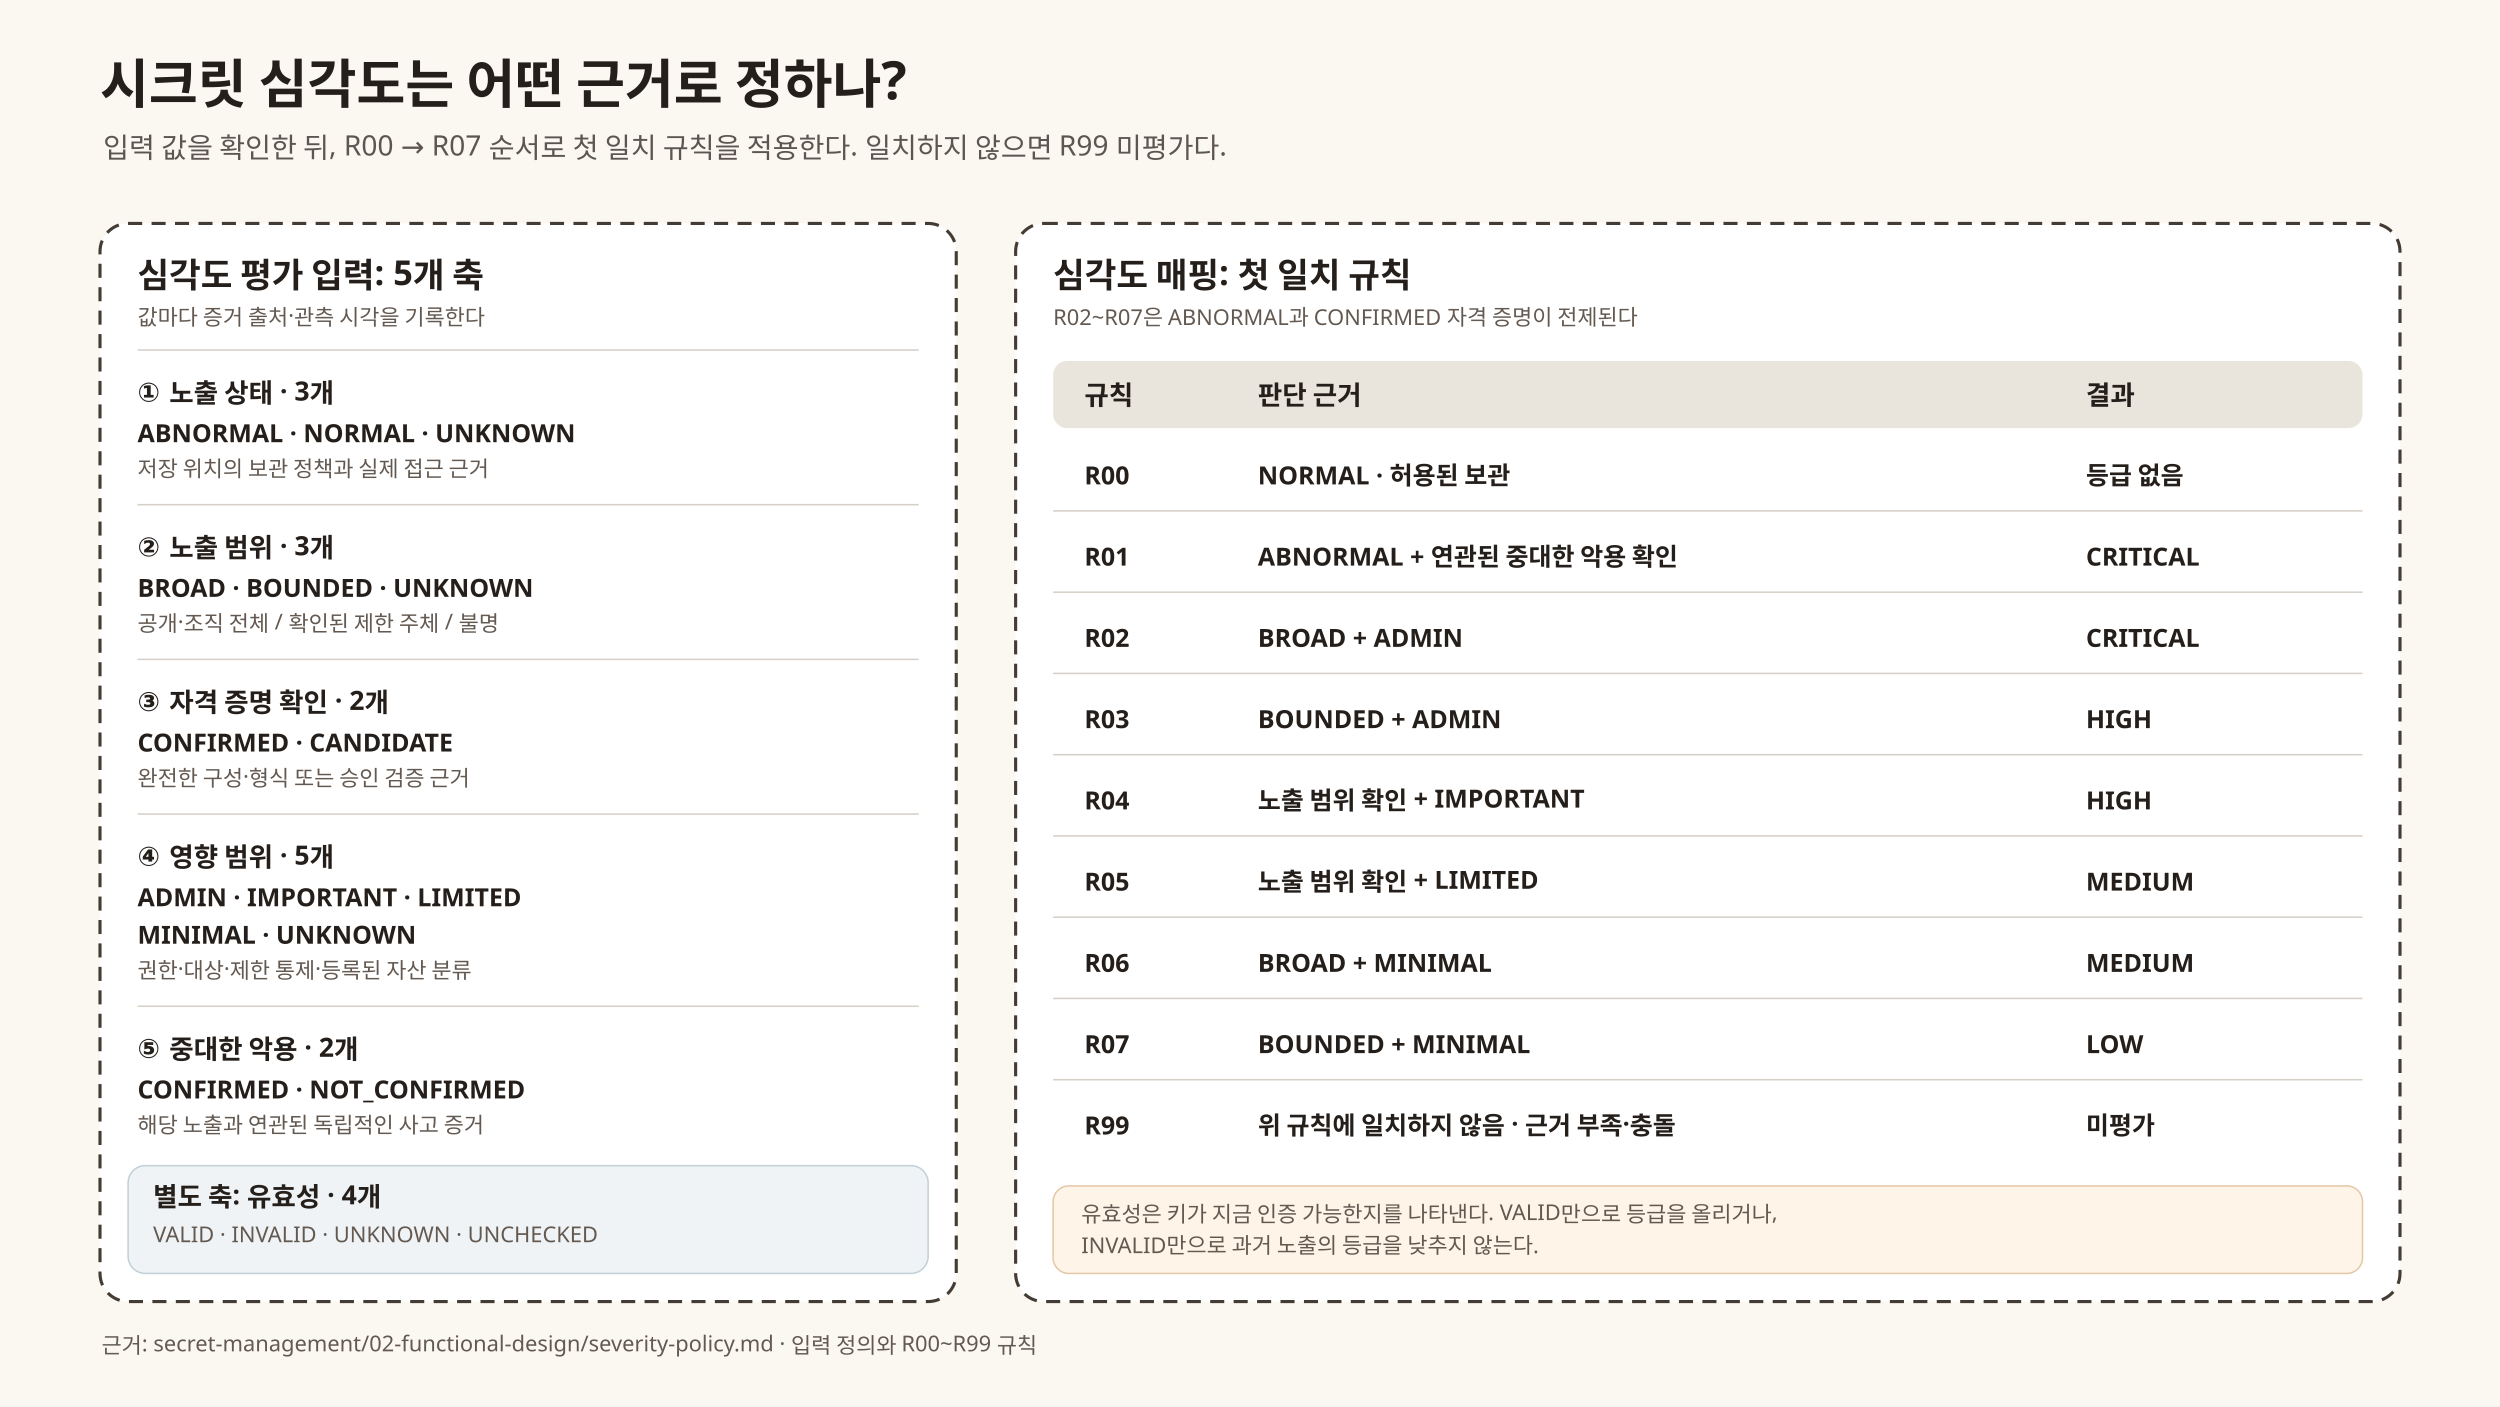
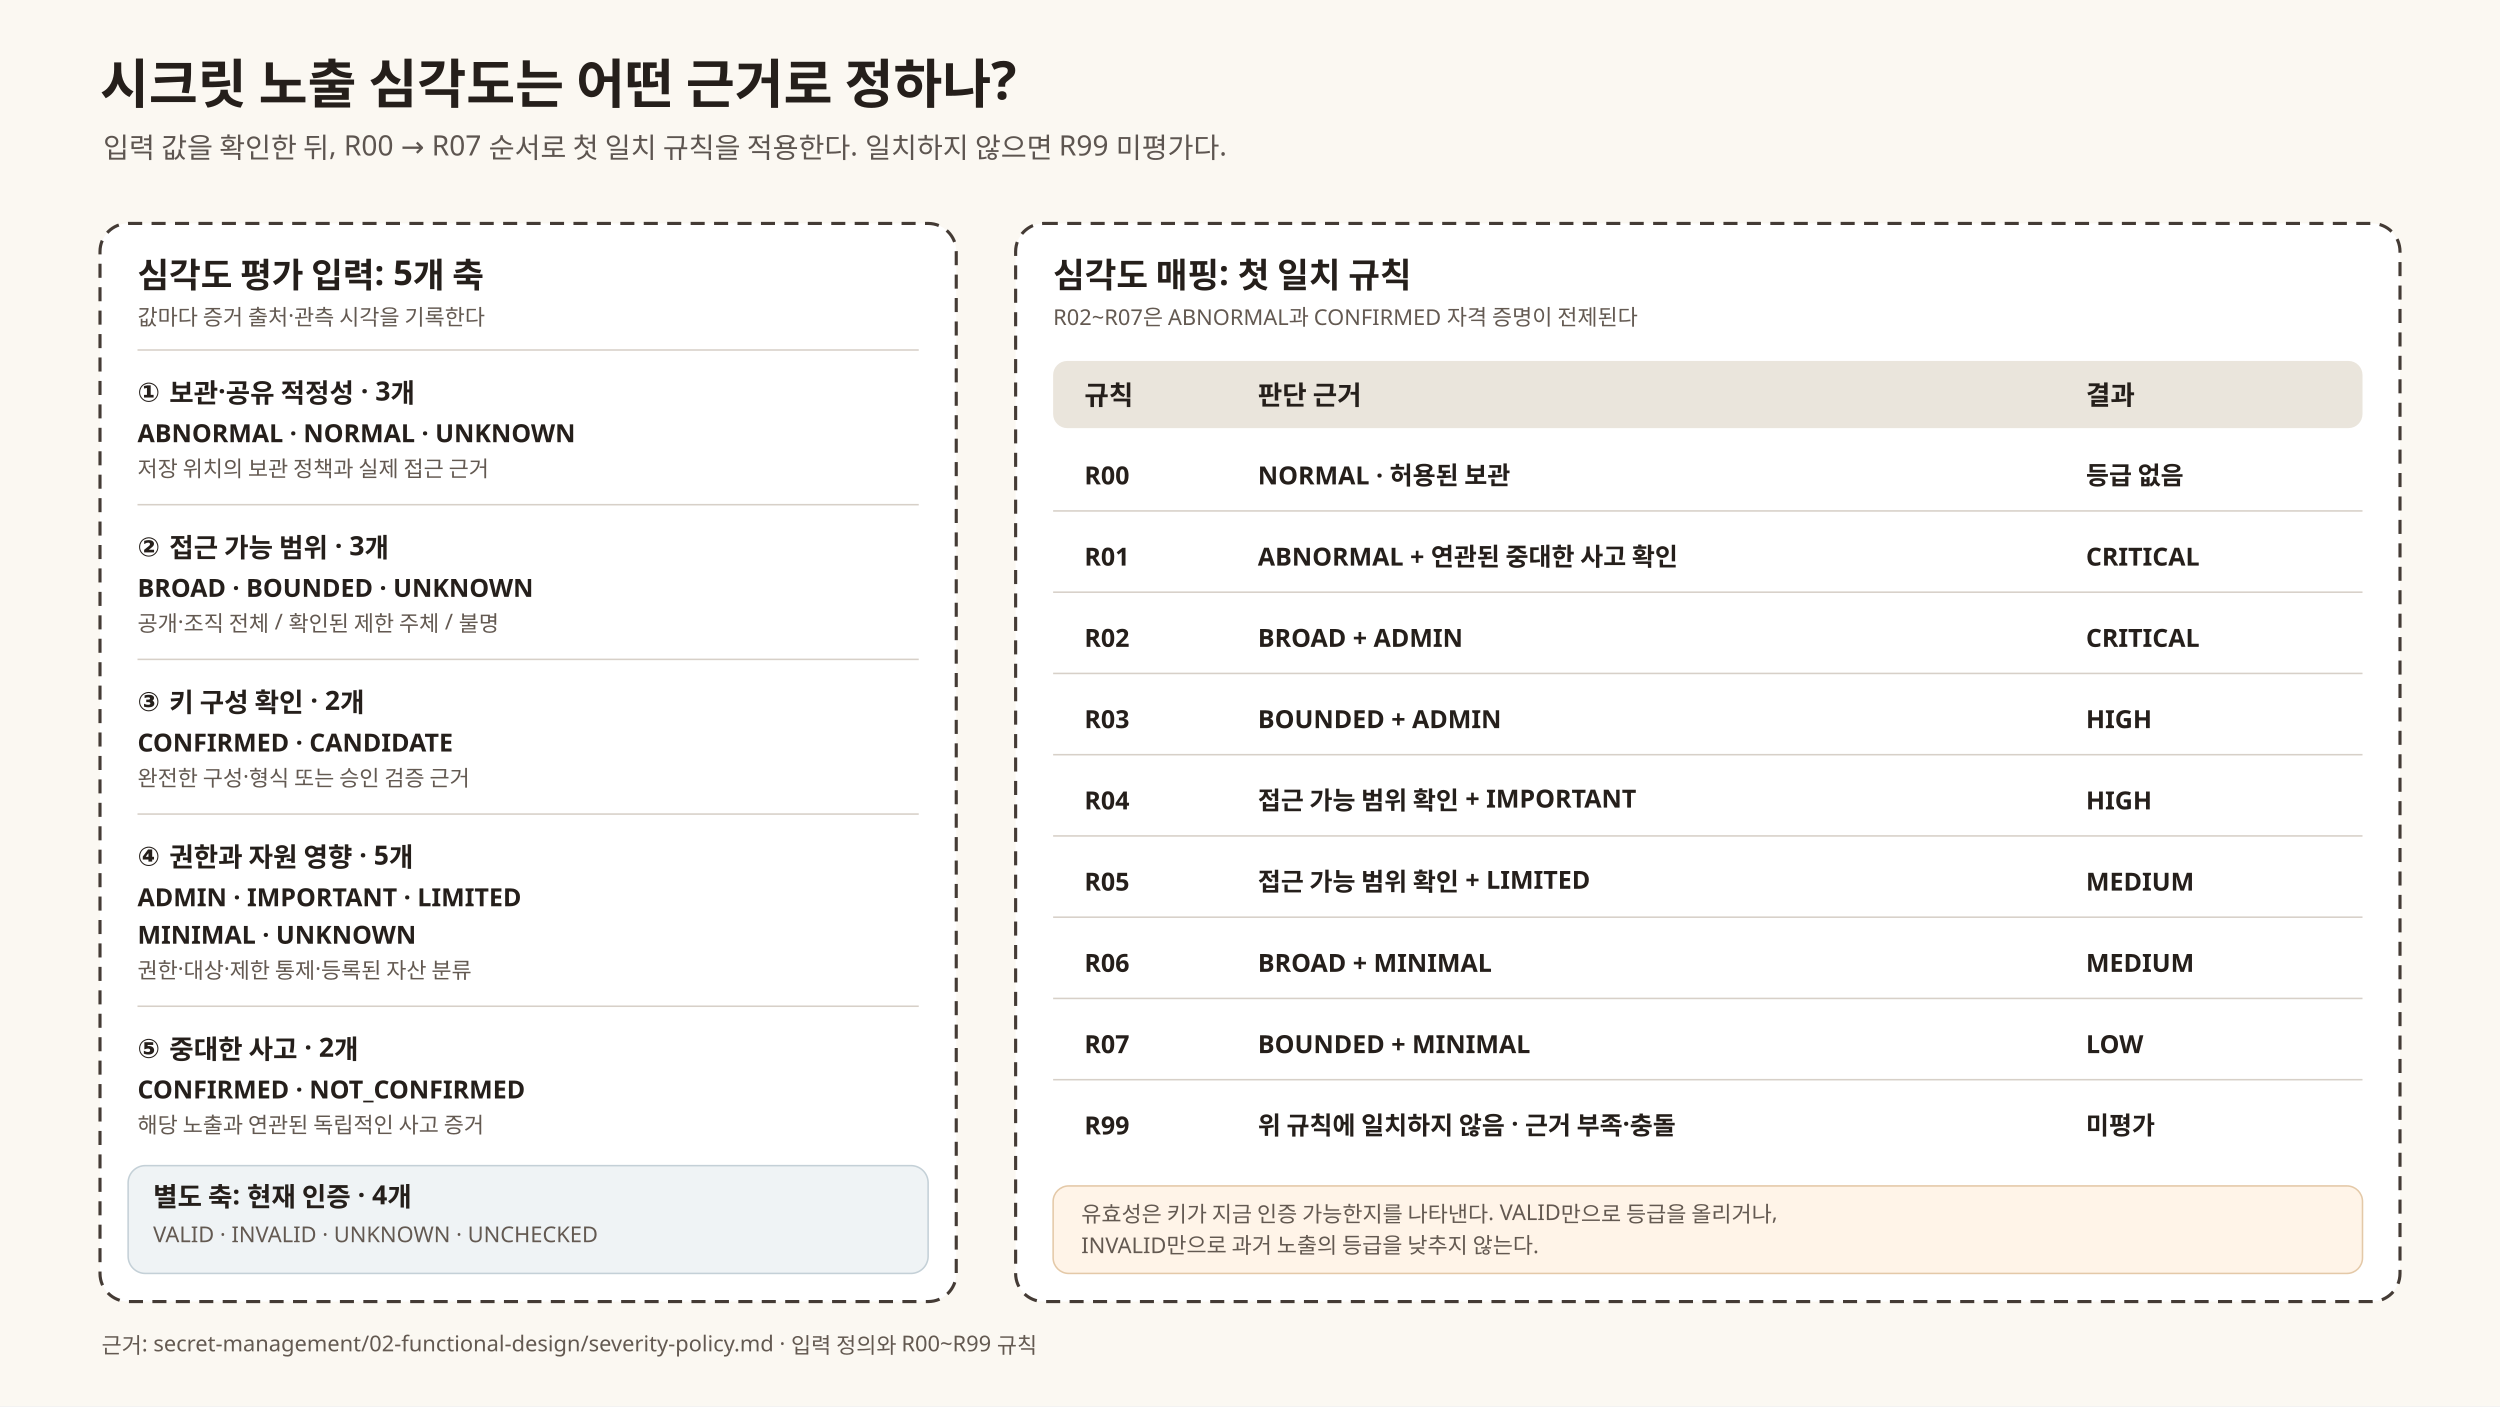
<svg xmlns="http://www.w3.org/2000/svg" width="1600" height="900" viewBox="0 0 1600 900" role="img" aria-labelledby="title desc">
  <defs>
    <style>
      text{font-family:'Noto Sans KR','Malgun Gothic',sans-serif;fill:#251f1b}
      .head{font-size:34px;font-weight:800}.sub{font-size:18px;fill:#5d5550}
      .panel{fill:#fff;stroke:#443b35;stroke-width:2;stroke-dasharray:9 6;rx:18}
      .ph{font-size:22px;font-weight:800}.axis{font-size:17px;font-weight:800}.value{font-size:16px;font-weight:700}
      .note{font-size:14px;fill:#635951}.row{stroke:#d7d0c8;stroke-width:1}
      .rule{font-size:16px;font-weight:700}.out{font-size:16px;font-weight:800}
    </style>
  </defs>
  <rect width="1600" height="900" fill="#fbf8f2" />
-   <text class="head" x="64" y="66">시크릿 심각도는 어떤 근거로 정하나?</text>
+   <text class="head" x="64" y="66">시크릿 노출 심각도는 어떤 근거로 정하나?</text>
  <text class="sub" x="66" y="101">입력 값을 확인한 뒤, R00 → R07 순서로 첫 일치 규칙을 적용한다. 일치하지 않으면 R99 미평가다.</text>
  <rect class="panel" x="64" y="143" width="548" height="690" />
  <text class="ph" x="88" y="184">심각도 평가 입력: 5개 축</text>
  <text class="note" x="88" y="208">값마다 증거 출처·관측 시각을 기록한다</text>
  <line class="row" x1="88" y1="224" x2="588" y2="224" />
-   <text class="axis" x="88" y="257">① 노출 상태 · 3개</text>
+   <text class="axis" x="88" y="257">① 보관·공유 적정성 · 3개</text>
  <text class="value" x="88" y="283">ABNORMAL · NORMAL · UNKNOWN</text>
  <text class="note" x="88" y="305">저장 위치의 보관 정책과 실제 접근 근거</text>
  <line class="row" x1="88" y1="323" x2="588" y2="323" />
-   <text class="axis" x="88" y="356">② 노출 범위 · 3개</text>
+   <text class="axis" x="88" y="356">② 접근 가능 범위 · 3개</text>
  <text class="value" x="88" y="382">BROAD · BOUNDED · UNKNOWN</text>
  <text class="note" x="88" y="404">공개·조직 전체 / 확인된 제한 주체 / 불명</text>
  <line class="row" x1="88" y1="422" x2="588" y2="422" />
-   <text class="axis" x="88" y="455">③ 자격 증명 확인 · 2개</text>
+   <text class="axis" x="88" y="455">③ 키 구성 확인 · 2개</text>
  <text class="value" x="88" y="481">CONFIRMED · CANDIDATE</text>
  <text class="note" x="88" y="503">완전한 구성·형식 또는 승인 검증 근거</text>
  <line class="row" x1="88" y1="521" x2="588" y2="521" />
-   <text class="axis" x="88" y="554">④ 영향 범위 · 5개</text>
+   <text class="axis" x="88" y="554">④ 권한과 자원 영향 · 5개</text>
  <text class="value" x="88" y="580">ADMIN · IMPORTANT · LIMITED</text>
  <text class="value" x="88" y="604">MINIMAL · UNKNOWN</text>
  <text class="note" x="88" y="626">권한·대상·제한 통제·등록된 자산 분류</text>
  <line class="row" x1="88" y1="644" x2="588" y2="644" />
-   <text class="axis" x="88" y="677">⑤ 중대한 악용 · 2개</text>
+   <text class="axis" x="88" y="677">⑤ 중대한 사고 · 2개</text>
  <text class="value" x="88" y="703">CONFIRMED · NOT_CONFIRMED</text>
  <text class="note" x="88" y="725">해당 노출과 연관된 독립적인 사고 증거</text>
  <rect x="82" y="746" width="512" height="69" rx="11" fill="#eff3f5" stroke="#c4d0d7" />
-   <text class="axis" x="98" y="772">별도 축: 유효성 · 4개</text>
+   <text class="axis" x="98" y="772">별도 축: 현재 인증 · 4개</text>
  <text class="note" x="98" y="795">VALID · INVALID · UNKNOWN · UNCHECKED</text>
  <rect class="panel" x="650" y="143" width="886" height="690" />
  <text class="ph" x="674" y="184">심각도 매핑: 첫 일치 규칙</text>
  <text class="note" x="674" y="208">R02~R07은 ABNORMAL과 CONFIRMED 자격 증명이 전제된다</text>
  <rect x="674" y="231" width="838" height="43" rx="9" fill="#eae5dc" />
  <text class="axis" x="694" y="259">규칙</text>
  <text class="axis" x="805" y="259">판단 근거</text>
  <text class="axis" x="1335" y="259">결과</text>
  <text class="rule" x="694" y="310">R00</text>
  <text class="rule" x="805" y="310">NORMAL · 허용된 보관</text>
  <text class="out" x="1335" y="310">등급 없음</text>
  <line class="row" x1="674" y1="327" x2="1512" y2="327" />
  <text class="rule" x="694" y="362">R01</text>
-   <text class="rule" x="805" y="362">ABNORMAL + 연관된 중대한 악용 확인</text>
+   <text class="rule" x="805" y="362">ABNORMAL + 연관된 중대한 사고 확인</text>
  <text class="out" x="1335" y="362">CRITICAL</text>
  <line class="row" x1="674" y1="379" x2="1512" y2="379" />
  <text class="rule" x="694" y="414">R02</text>
  <text class="rule" x="805" y="414">BROAD + ADMIN</text>
  <text class="out" x="1335" y="414">CRITICAL</text>
  <line class="row" x1="674" y1="431" x2="1512" y2="431" />
  <text class="rule" x="694" y="466">R03</text>
  <text class="rule" x="805" y="466">BOUNDED + ADMIN</text>
  <text class="out" x="1335" y="466">HIGH</text>
  <line class="row" x1="674" y1="483" x2="1512" y2="483" />
  <text class="rule" x="694" y="518">R04</text>
-   <text class="rule" x="805" y="518">노출 범위 확인 + IMPORTANT</text>
+   <text class="rule" x="805" y="518">접근 가능 범위 확인 + IMPORTANT</text>
  <text class="out" x="1335" y="518">HIGH</text>
  <line class="row" x1="674" y1="535" x2="1512" y2="535" />
  <text class="rule" x="694" y="570">R05</text>
-   <text class="rule" x="805" y="570">노출 범위 확인 + LIMITED</text>
+   <text class="rule" x="805" y="570">접근 가능 범위 확인 + LIMITED</text>
  <text class="out" x="1335" y="570">MEDIUM</text>
  <line class="row" x1="674" y1="587" x2="1512" y2="587" />
  <text class="rule" x="694" y="622">R06</text>
  <text class="rule" x="805" y="622">BROAD + MINIMAL</text>
  <text class="out" x="1335" y="622">MEDIUM</text>
  <line class="row" x1="674" y1="639" x2="1512" y2="639" />
  <text class="rule" x="694" y="674">R07</text>
  <text class="rule" x="805" y="674">BOUNDED + MINIMAL</text>
  <text class="out" x="1335" y="674">LOW</text>
  <line class="row" x1="674" y1="691" x2="1512" y2="691" />
  <text class="rule" x="694" y="726">R99</text>
  <text class="rule" x="805" y="726">위 규칙에 일치하지 않음 · 근거 부족·충돌</text>
  <text class="out" x="1335" y="726">미평가</text>
  <rect x="674" y="759" width="838" height="56" rx="10" fill="#fff4e8" stroke="#e4c9a8" />
  <text class="note" x="692" y="782">유효성은 키가 지금 인증 가능한지를 나타낸다. VALID만으로 등급을 올리거나,</text>
  <text class="note" x="692" y="802">INVALID만으로 과거 노출의 등급을 낮추지 않는다.</text>
  <text class="note" x="65" y="866">근거: secret-management/02-functional-design/severity-policy.md · 입력 정의와 R00~R99 규칙</text>
</svg>
